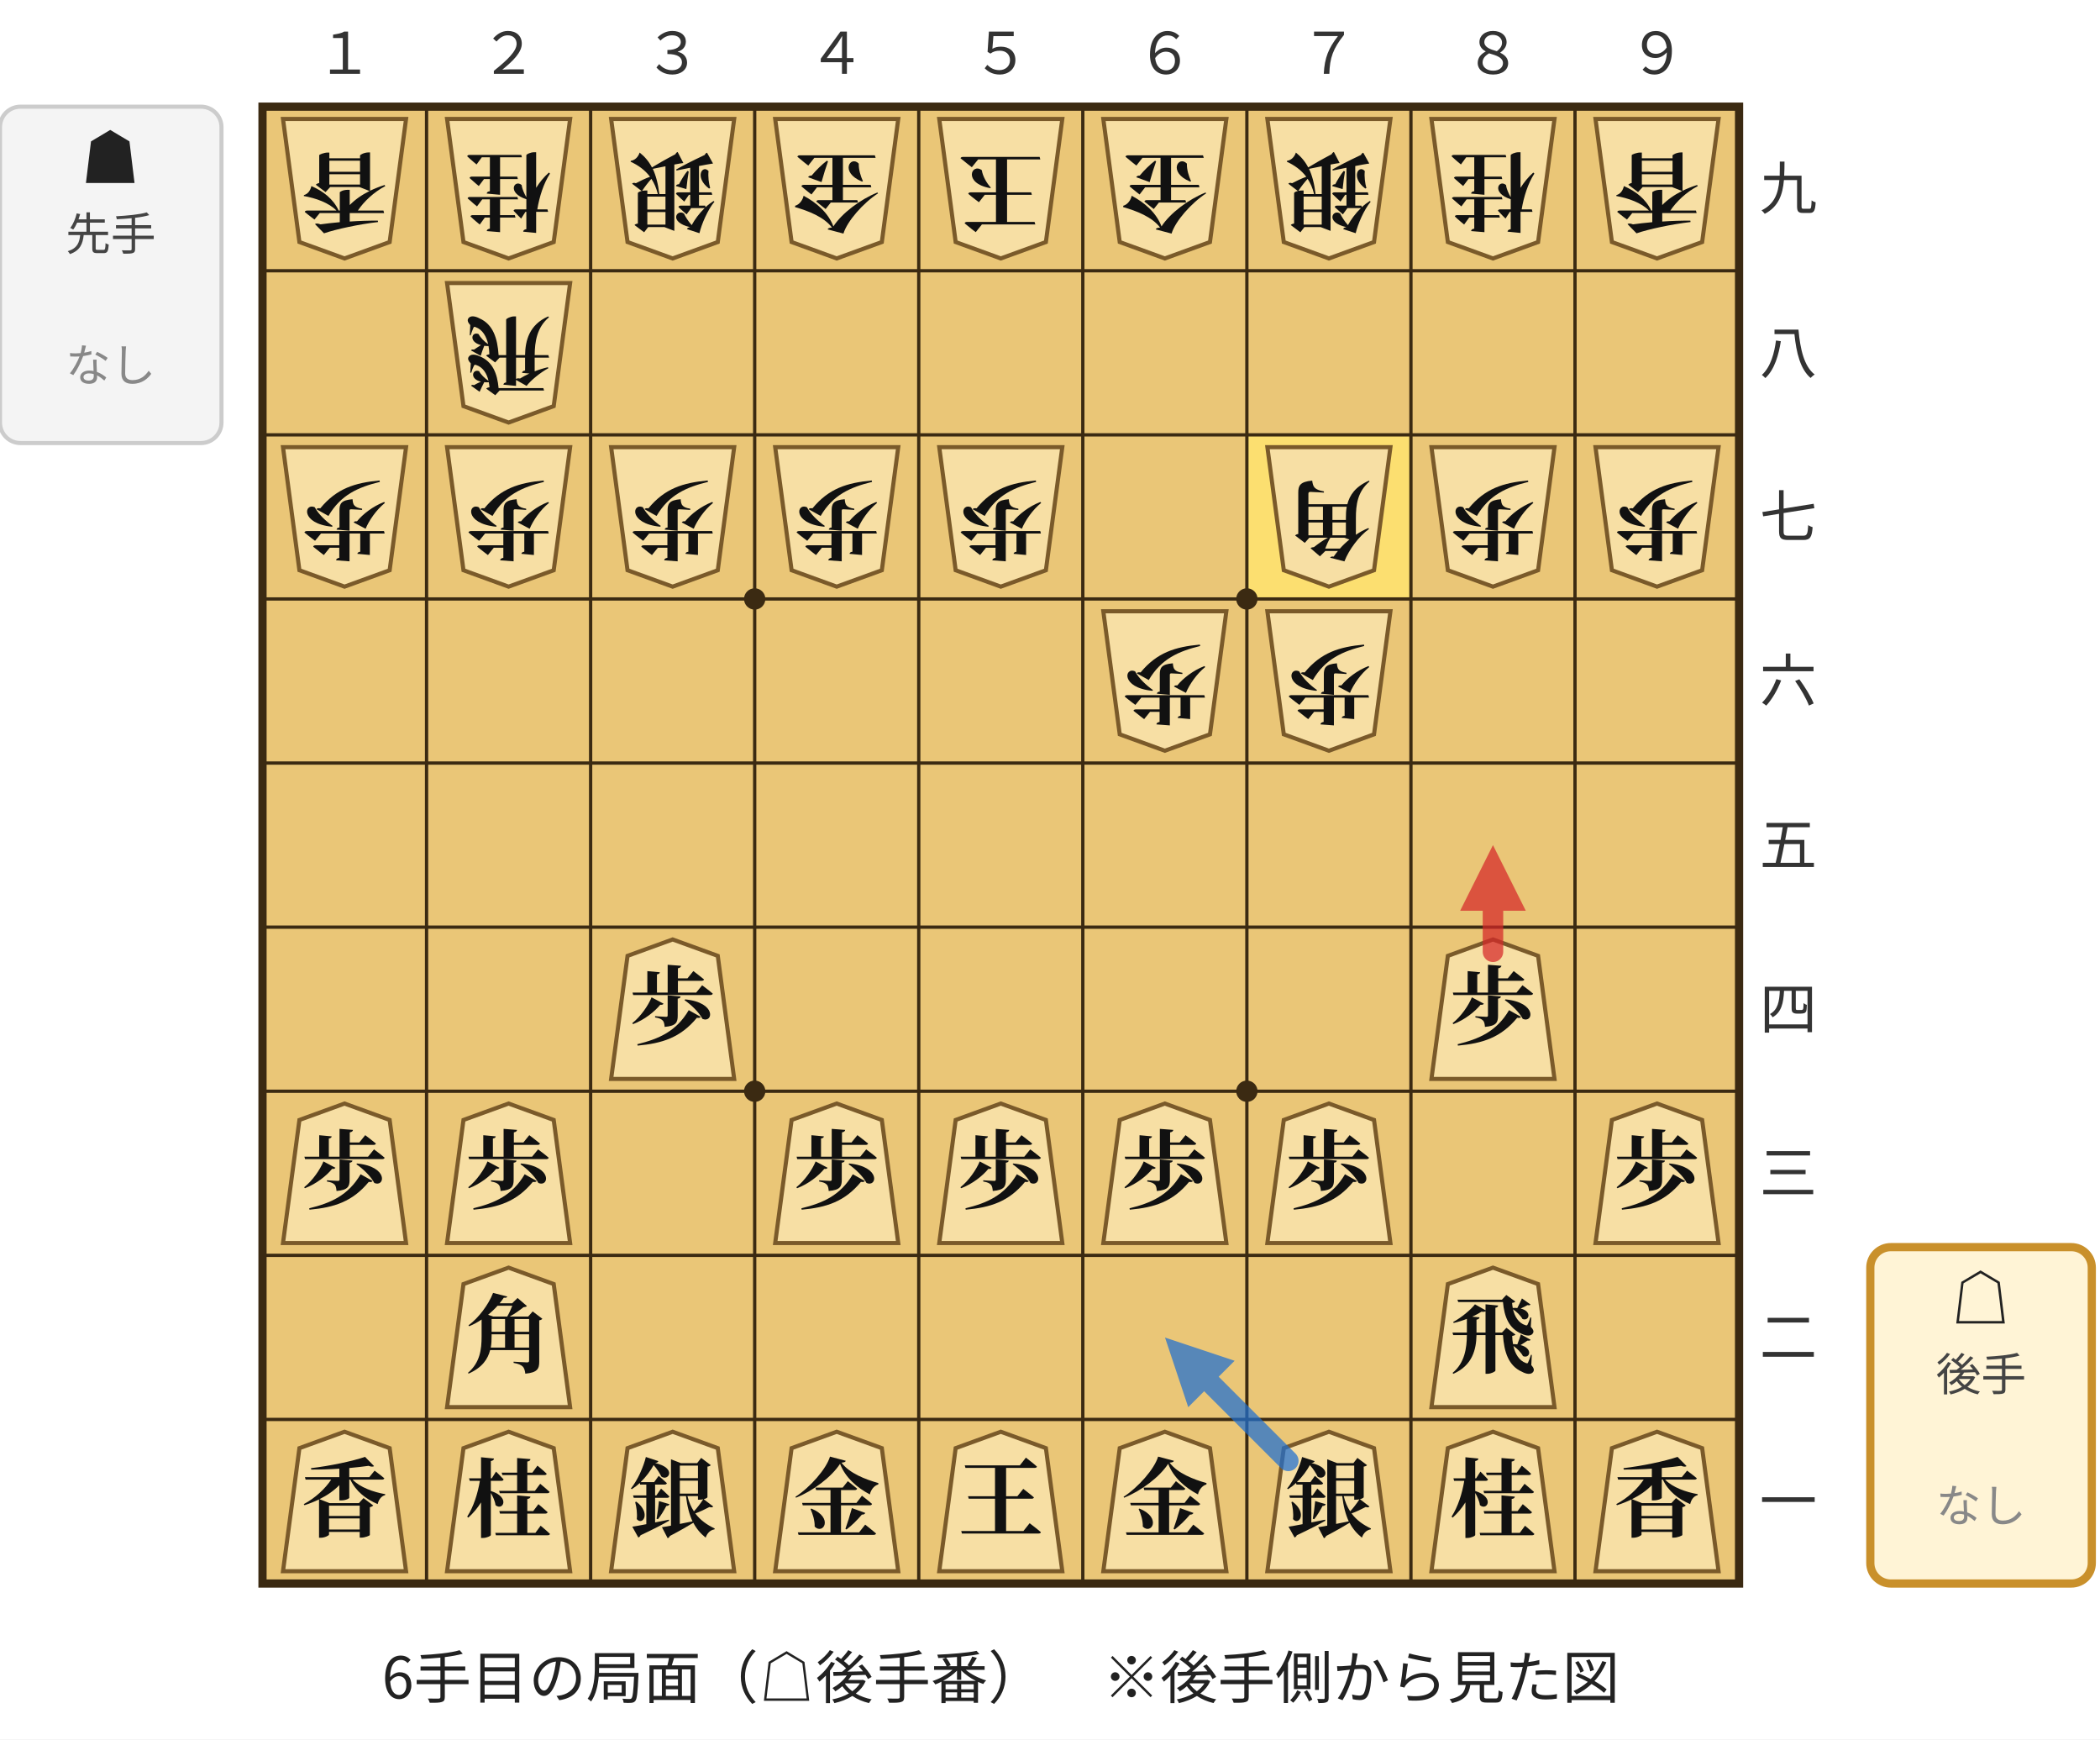
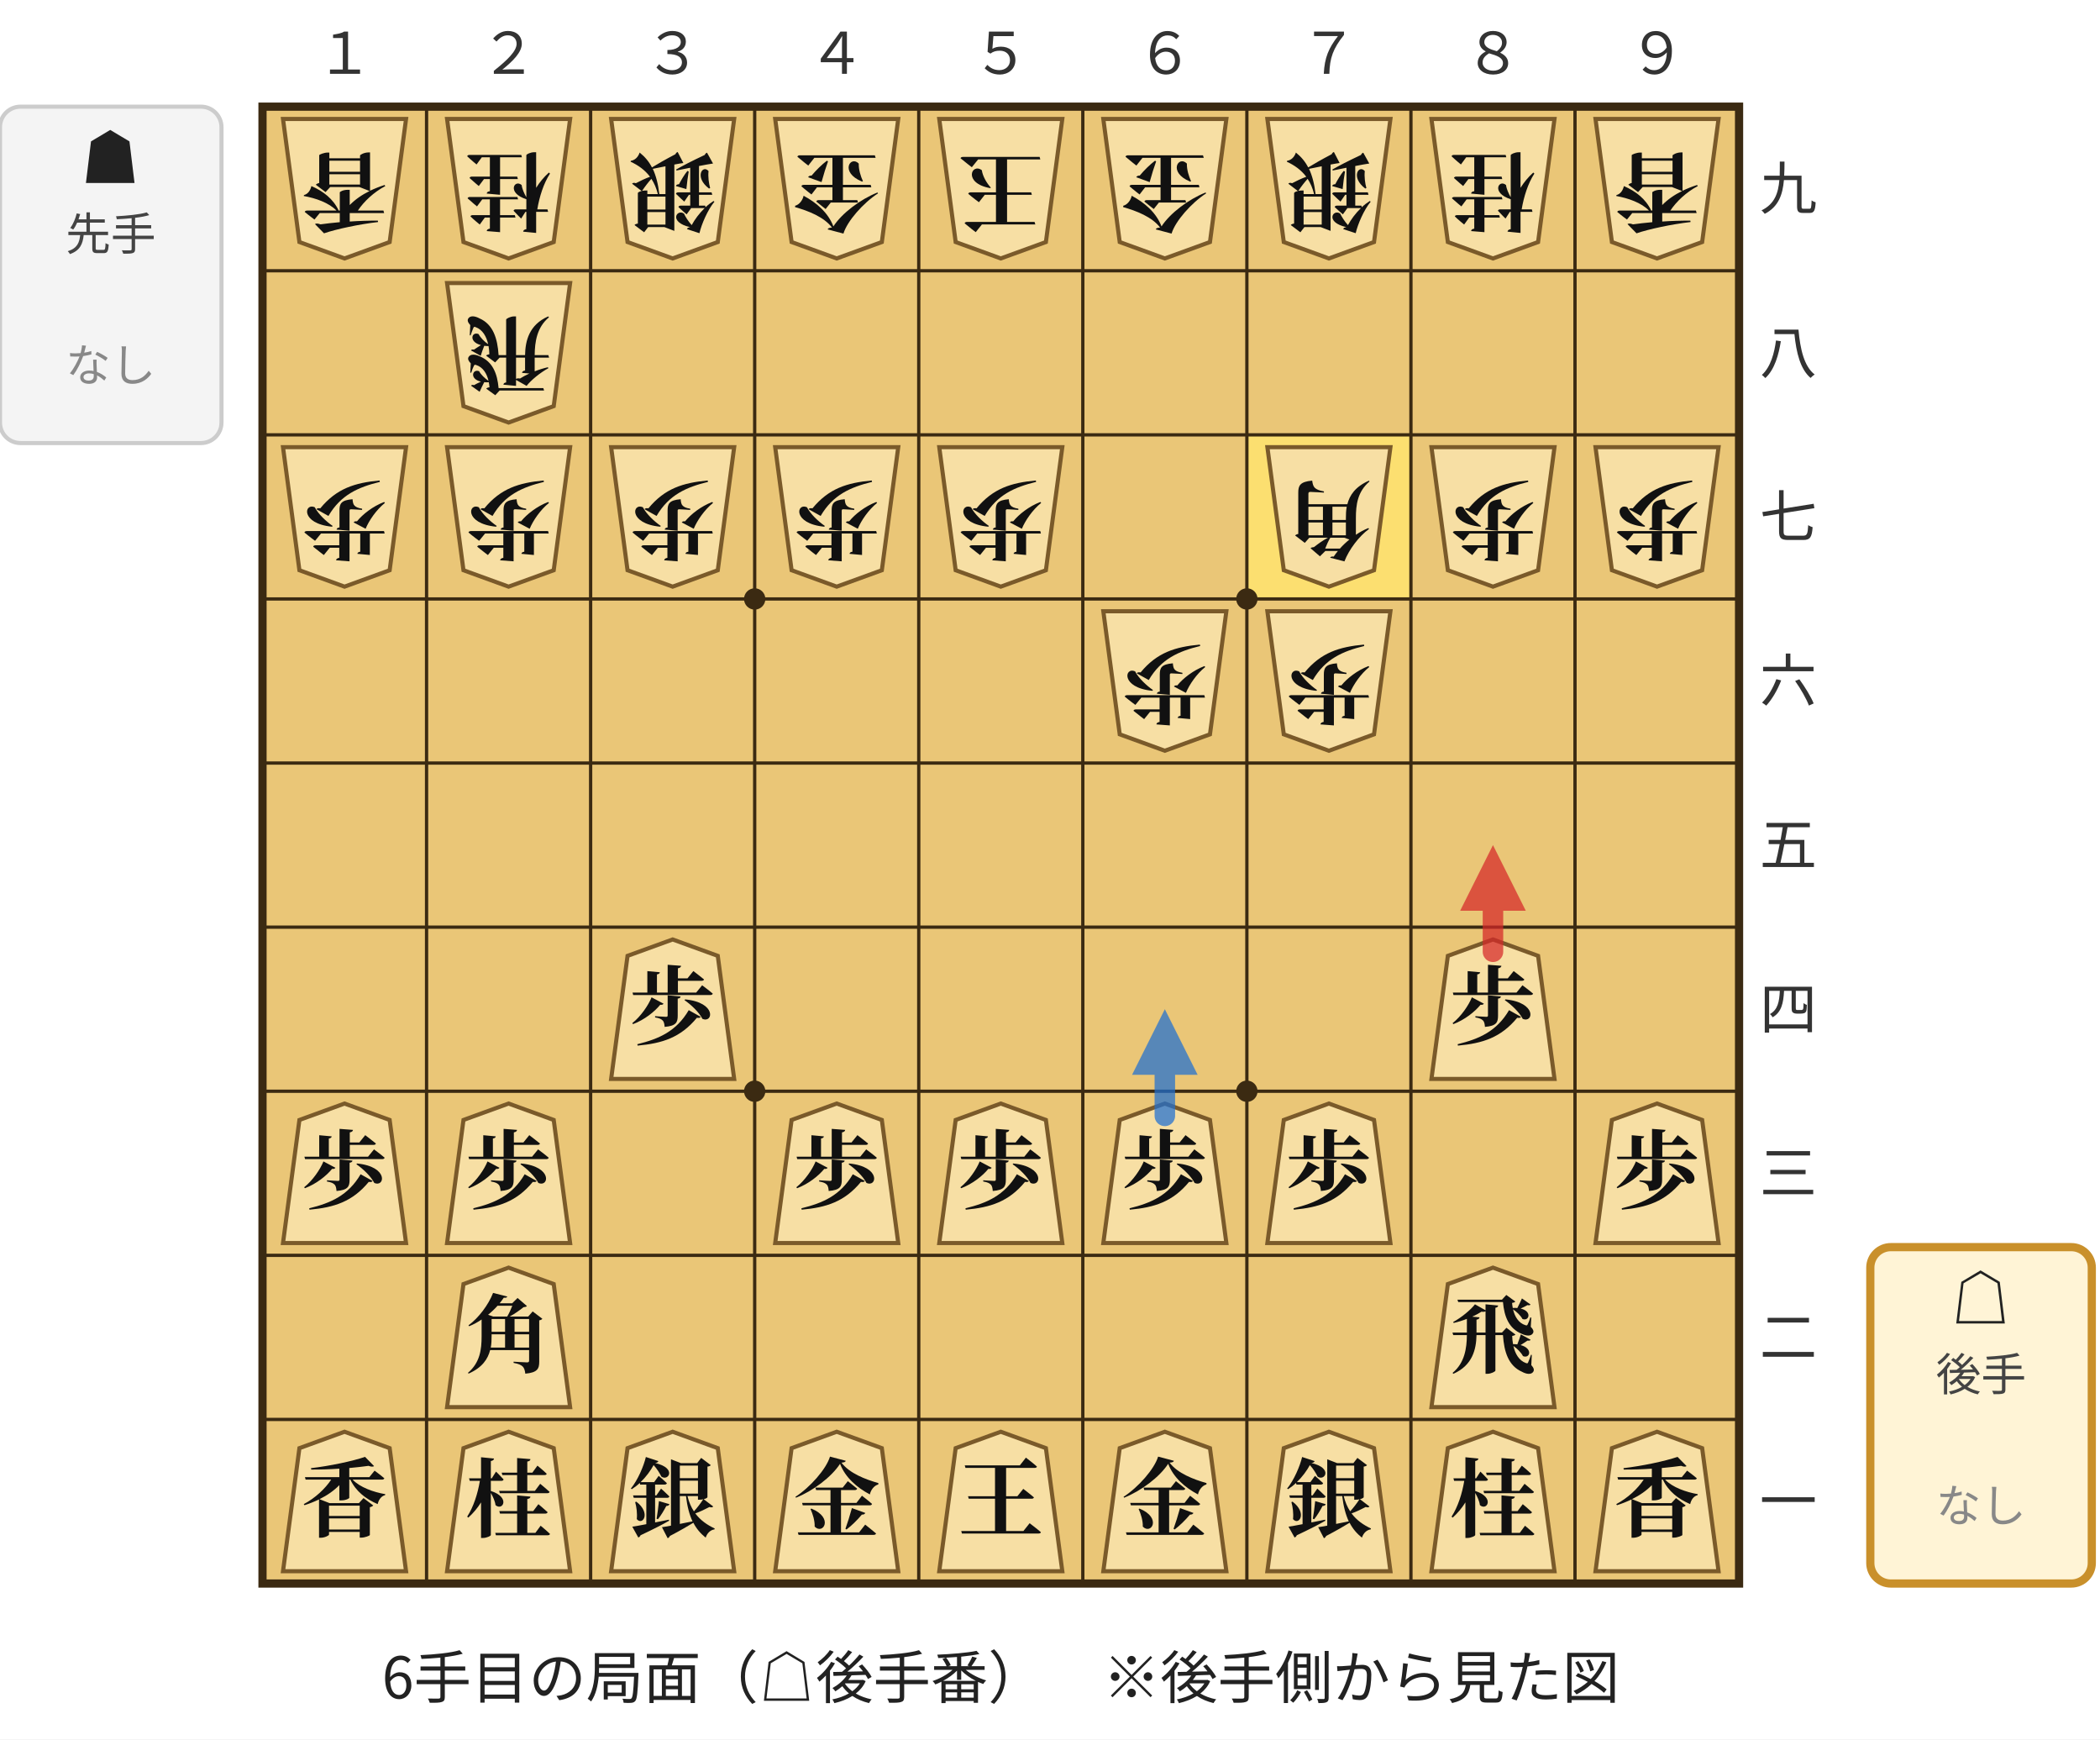
<svg xmlns="http://www.w3.org/2000/svg" width="512" height="424" viewBox="0 0 512 424" font-family="'Noto Sans JP','Noto Sans CJK JP','Hiragino Sans','Yu Gothic','Meiryo',sans-serif">
  <style>.p{font-family:'Noto Serif JP','Noto Serif CJK JP','Hiragino Mincho ProN','Yu Mincho','YuMincho','MS Mincho',serif;font-size:21px;font-weight:bold;text-anchor:middle;fill:#111}.r{fill:#b00000}.c{font-size:14px;fill:#333;text-anchor:middle}</style>
  <defs>
    <polygon id="k" points="0,-17 11,-13 15,17 -15,17 -11,-13" fill="#f7dfa4" stroke="#7a5a2a" stroke-width="1" />
    <marker id="ah-played" viewBox="0 0 10 10" refX="5" refY="5" markerWidth="3.2" markerHeight="3.2" orient="auto-start-reverse">
      <path d="M0,0 L10,5 L0,10 z" fill="#d62728" />
    </marker>
    <marker id="ah-best" viewBox="0 0 10 10" refX="5" refY="5" markerWidth="3.2" markerHeight="3.2" orient="auto-start-reverse">
      <path d="M0,0 L10,5 L0,10 z" fill="#1f6fd1" />
    </marker>
  </defs>
  <rect width="512" height="424" fill="#ffffff" />
  <rect x="64" y="26" width="360" height="360" fill="#eac677" stroke="#3b2a12" stroke-width="2" />
  <rect x="304" y="106" width="40" height="40" fill="#ffe36e" opacity="0.85" />
  <path d="M104,26v360M64,66h360M144,26v360M64,106h360M184,26v360M64,146h360M224,26v360M64,186h360M264,26v360M64,226h360M304,26v360M64,266h360M344,26v360M64,306h360M384,26v360M64,346h360" stroke="#3b2a12" stroke-width="0.8" />
  <circle cx="184" cy="146" r="2.6" fill="#3b2a12" />
  <circle cx="184" cy="266" r="2.6" fill="#3b2a12" />
  <circle cx="304" cy="146" r="2.6" fill="#3b2a12" />
  <circle cx="304" cy="266" r="2.6" fill="#3b2a12" />
  <text class="c" x="84" y="18">１</text>
  <text class="c" x="124" y="18">２</text>
  <text class="c" x="164" y="18">３</text>
  <text class="c" x="204" y="18">４</text>
  <text class="c" x="244" y="18">５</text>
  <text class="c" x="284" y="18">６</text>
  <text class="c" x="324" y="18">７</text>
  <text class="c" x="364" y="18">８</text>
  <text class="c" x="404" y="18">９</text>
  <text class="c" x="436" y="51">九</text>
  <text class="c" x="436" y="91">八</text>
  <text class="c" x="436" y="131">七</text>
  <text class="c" x="436" y="171">六</text>
  <text class="c" x="436" y="211">五</text>
  <text class="c" x="436" y="251">四</text>
  <text class="c" x="436" y="291">三</text>
  <text class="c" x="436" y="331">二</text>
  <text class="c" x="436" y="371">一</text>
  <g transform="translate(84,366)">
    <use href="#k" />
    <text class="p" y="7">香</text>
  </g>
  <g transform="translate(84,286)">
    <use href="#k" />
    <text class="p" y="7">歩</text>
  </g>
  <g transform="translate(84,126) rotate(180)">
    <use href="#k" />
    <text class="p" y="7">歩</text>
  </g>
  <g transform="translate(84,46) rotate(180)">
    <use href="#k" />
    <text class="p" y="7">香</text>
  </g>
  <g transform="translate(124,366)">
    <use href="#k" />
    <text class="p" y="7">桂</text>
  </g>
  <g transform="translate(124,326)">
    <use href="#k" />
    <text class="p" y="7">角</text>
  </g>
  <g transform="translate(124,286)">
    <use href="#k" />
    <text class="p" y="7">歩</text>
  </g>
  <g transform="translate(124,126) rotate(180)">
    <use href="#k" />
    <text class="p" y="7">歩</text>
  </g>
  <g transform="translate(124,86) rotate(180)">
    <use href="#k" />
    <text class="p" y="7">飛</text>
  </g>
  <g transform="translate(124,46) rotate(180)">
    <use href="#k" />
    <text class="p" y="7">桂</text>
  </g>
  <g transform="translate(164,366)">
    <use href="#k" />
    <text class="p" y="7">銀</text>
  </g>
  <g transform="translate(164,246)">
    <use href="#k" />
    <text class="p" y="7">歩</text>
  </g>
  <g transform="translate(164,126) rotate(180)">
    <use href="#k" />
    <text class="p" y="7">歩</text>
  </g>
  <g transform="translate(164,46) rotate(180)">
    <use href="#k" />
    <text class="p" y="7">銀</text>
  </g>
  <g transform="translate(204,366)">
    <use href="#k" />
    <text class="p" y="7">金</text>
  </g>
  <g transform="translate(204,286)">
    <use href="#k" />
    <text class="p" y="7">歩</text>
  </g>
  <g transform="translate(204,126) rotate(180)">
    <use href="#k" />
    <text class="p" y="7">歩</text>
  </g>
  <g transform="translate(204,46) rotate(180)">
    <use href="#k" />
    <text class="p" y="7">金</text>
  </g>
  <g transform="translate(244,366)">
    <use href="#k" />
    <text class="p" y="7">王</text>
  </g>
  <g transform="translate(244,286)">
    <use href="#k" />
    <text class="p" y="7">歩</text>
  </g>
  <g transform="translate(244,126) rotate(180)">
    <use href="#k" />
    <text class="p" y="7">歩</text>
  </g>
  <g transform="translate(244,46) rotate(180)">
    <use href="#k" />
    <text class="p" y="7">玉</text>
  </g>
  <g transform="translate(284,366)">
    <use href="#k" />
    <text class="p" y="7">金</text>
  </g>
  <g transform="translate(284,286)">
    <use href="#k" />
    <text class="p" y="7">歩</text>
  </g>
  <g transform="translate(284,166) rotate(180)">
    <use href="#k" />
    <text class="p" y="7">歩</text>
  </g>
  <g transform="translate(284,46) rotate(180)">
    <use href="#k" />
    <text class="p" y="7">金</text>
  </g>
  <g transform="translate(324,366)">
    <use href="#k" />
    <text class="p" y="7">銀</text>
  </g>
  <g transform="translate(324,286)">
    <use href="#k" />
    <text class="p" y="7">歩</text>
  </g>
  <g transform="translate(324,166) rotate(180)">
    <use href="#k" />
    <text class="p" y="7">歩</text>
  </g>
  <g transform="translate(324,126) rotate(180)">
    <use href="#k" />
    <text class="p" y="7">角</text>
  </g>
  <g transform="translate(324,46) rotate(180)">
    <use href="#k" />
    <text class="p" y="7">銀</text>
  </g>
  <g transform="translate(364,366)">
    <use href="#k" />
    <text class="p" y="7">桂</text>
  </g>
  <g transform="translate(364,326)">
    <use href="#k" />
    <text class="p" y="7">飛</text>
  </g>
  <g transform="translate(364,246)">
    <use href="#k" />
    <text class="p" y="7">歩</text>
  </g>
  <g transform="translate(364,126) rotate(180)">
    <use href="#k" />
    <text class="p" y="7">歩</text>
  </g>
  <g transform="translate(364,46) rotate(180)">
    <use href="#k" />
    <text class="p" y="7">桂</text>
  </g>
  <g transform="translate(404,366)">
    <use href="#k" />
    <text class="p" y="7">香</text>
  </g>
  <g transform="translate(404,286)">
    <use href="#k" />
    <text class="p" y="7">歩</text>
  </g>
  <g transform="translate(404,126) rotate(180)">
    <use href="#k" />
    <text class="p" y="7">歩</text>
  </g>
  <g transform="translate(404,46) rotate(180)">
    <use href="#k" />
    <text class="p" y="7">香</text>
  </g>
  <rect x="0" y="26" width="54" height="82" rx="5" fill="#f4f4f4" stroke="#cccccc" stroke-width="1" />
  <text x="27" y="44" font-size="15" text-anchor="middle" fill="#222">☗</text>
  <text x="27" y="61" font-size="11" text-anchor="middle" fill="#444">先手</text>
  <text x="27" y="93.0" font-size="11" text-anchor="middle" fill="#888">なし</text>
  <rect x="456" y="304" width="54" height="82" rx="5" fill="#fff4d6" stroke="#c9902b" stroke-width="2" />
  <text x="483" y="322" font-size="15" text-anchor="middle" fill="#222">☖</text>
  <text x="483" y="339" font-size="11" text-anchor="middle" fill="#444">後手</text>
  <text x="483" y="371.0" font-size="11" text-anchor="middle" fill="#888">なし</text>
-   <line x1="314.1" y1="356.1" x2="289.7" y2="331.7" stroke="#1f6fd1" stroke-width="5" stroke-linecap="round" opacity="0.72" marker-end="url(#ah-best)" />
+   <line x1="284.0" y1="272.0" x2="284.0" y2="254.0" stroke="#1f6fd1" stroke-width="5" stroke-linecap="round" opacity="0.72" marker-end="url(#ah-best)" />
  <line x1="364.0" y1="232.0" x2="364.0" y2="214.0" stroke="#d62728" stroke-width="5" stroke-linecap="round" opacity="0.72" marker-end="url(#ah-played)" />
  <text x="244" y="414" font-size="14" text-anchor="middle" fill="#222">6手目の局面（☖後手番）　※後手側から見た図</text>
</svg>
